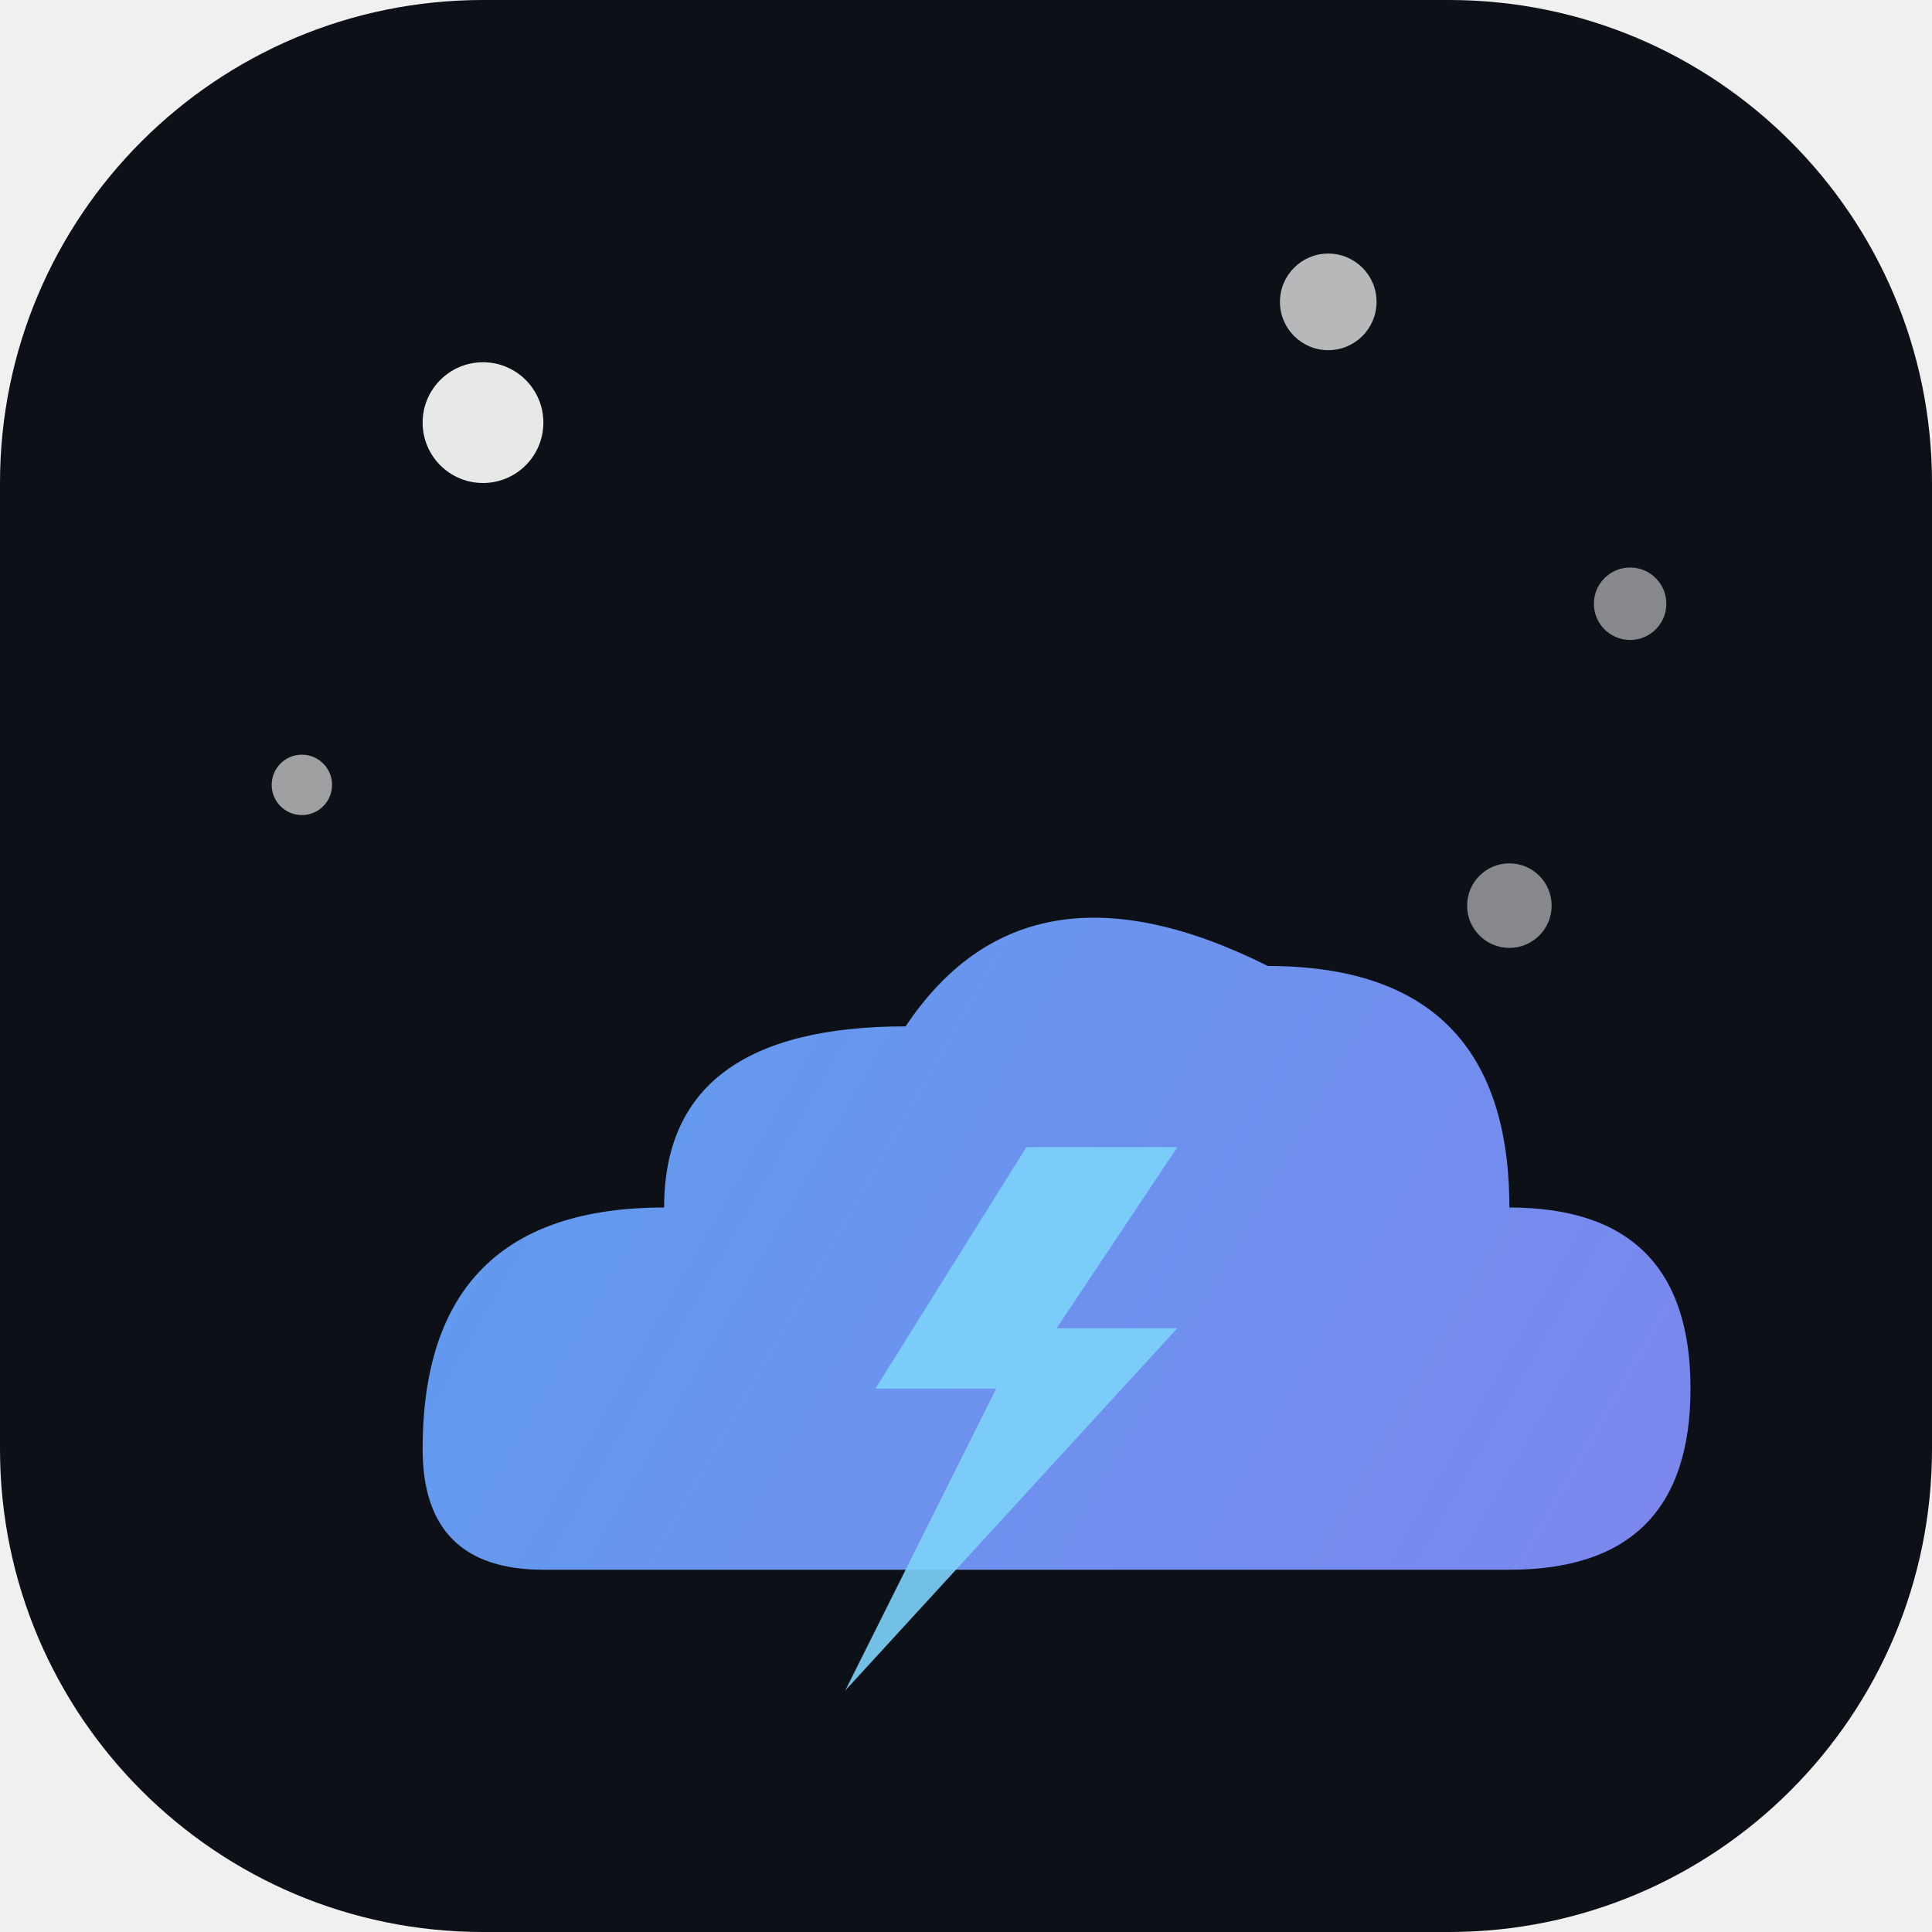
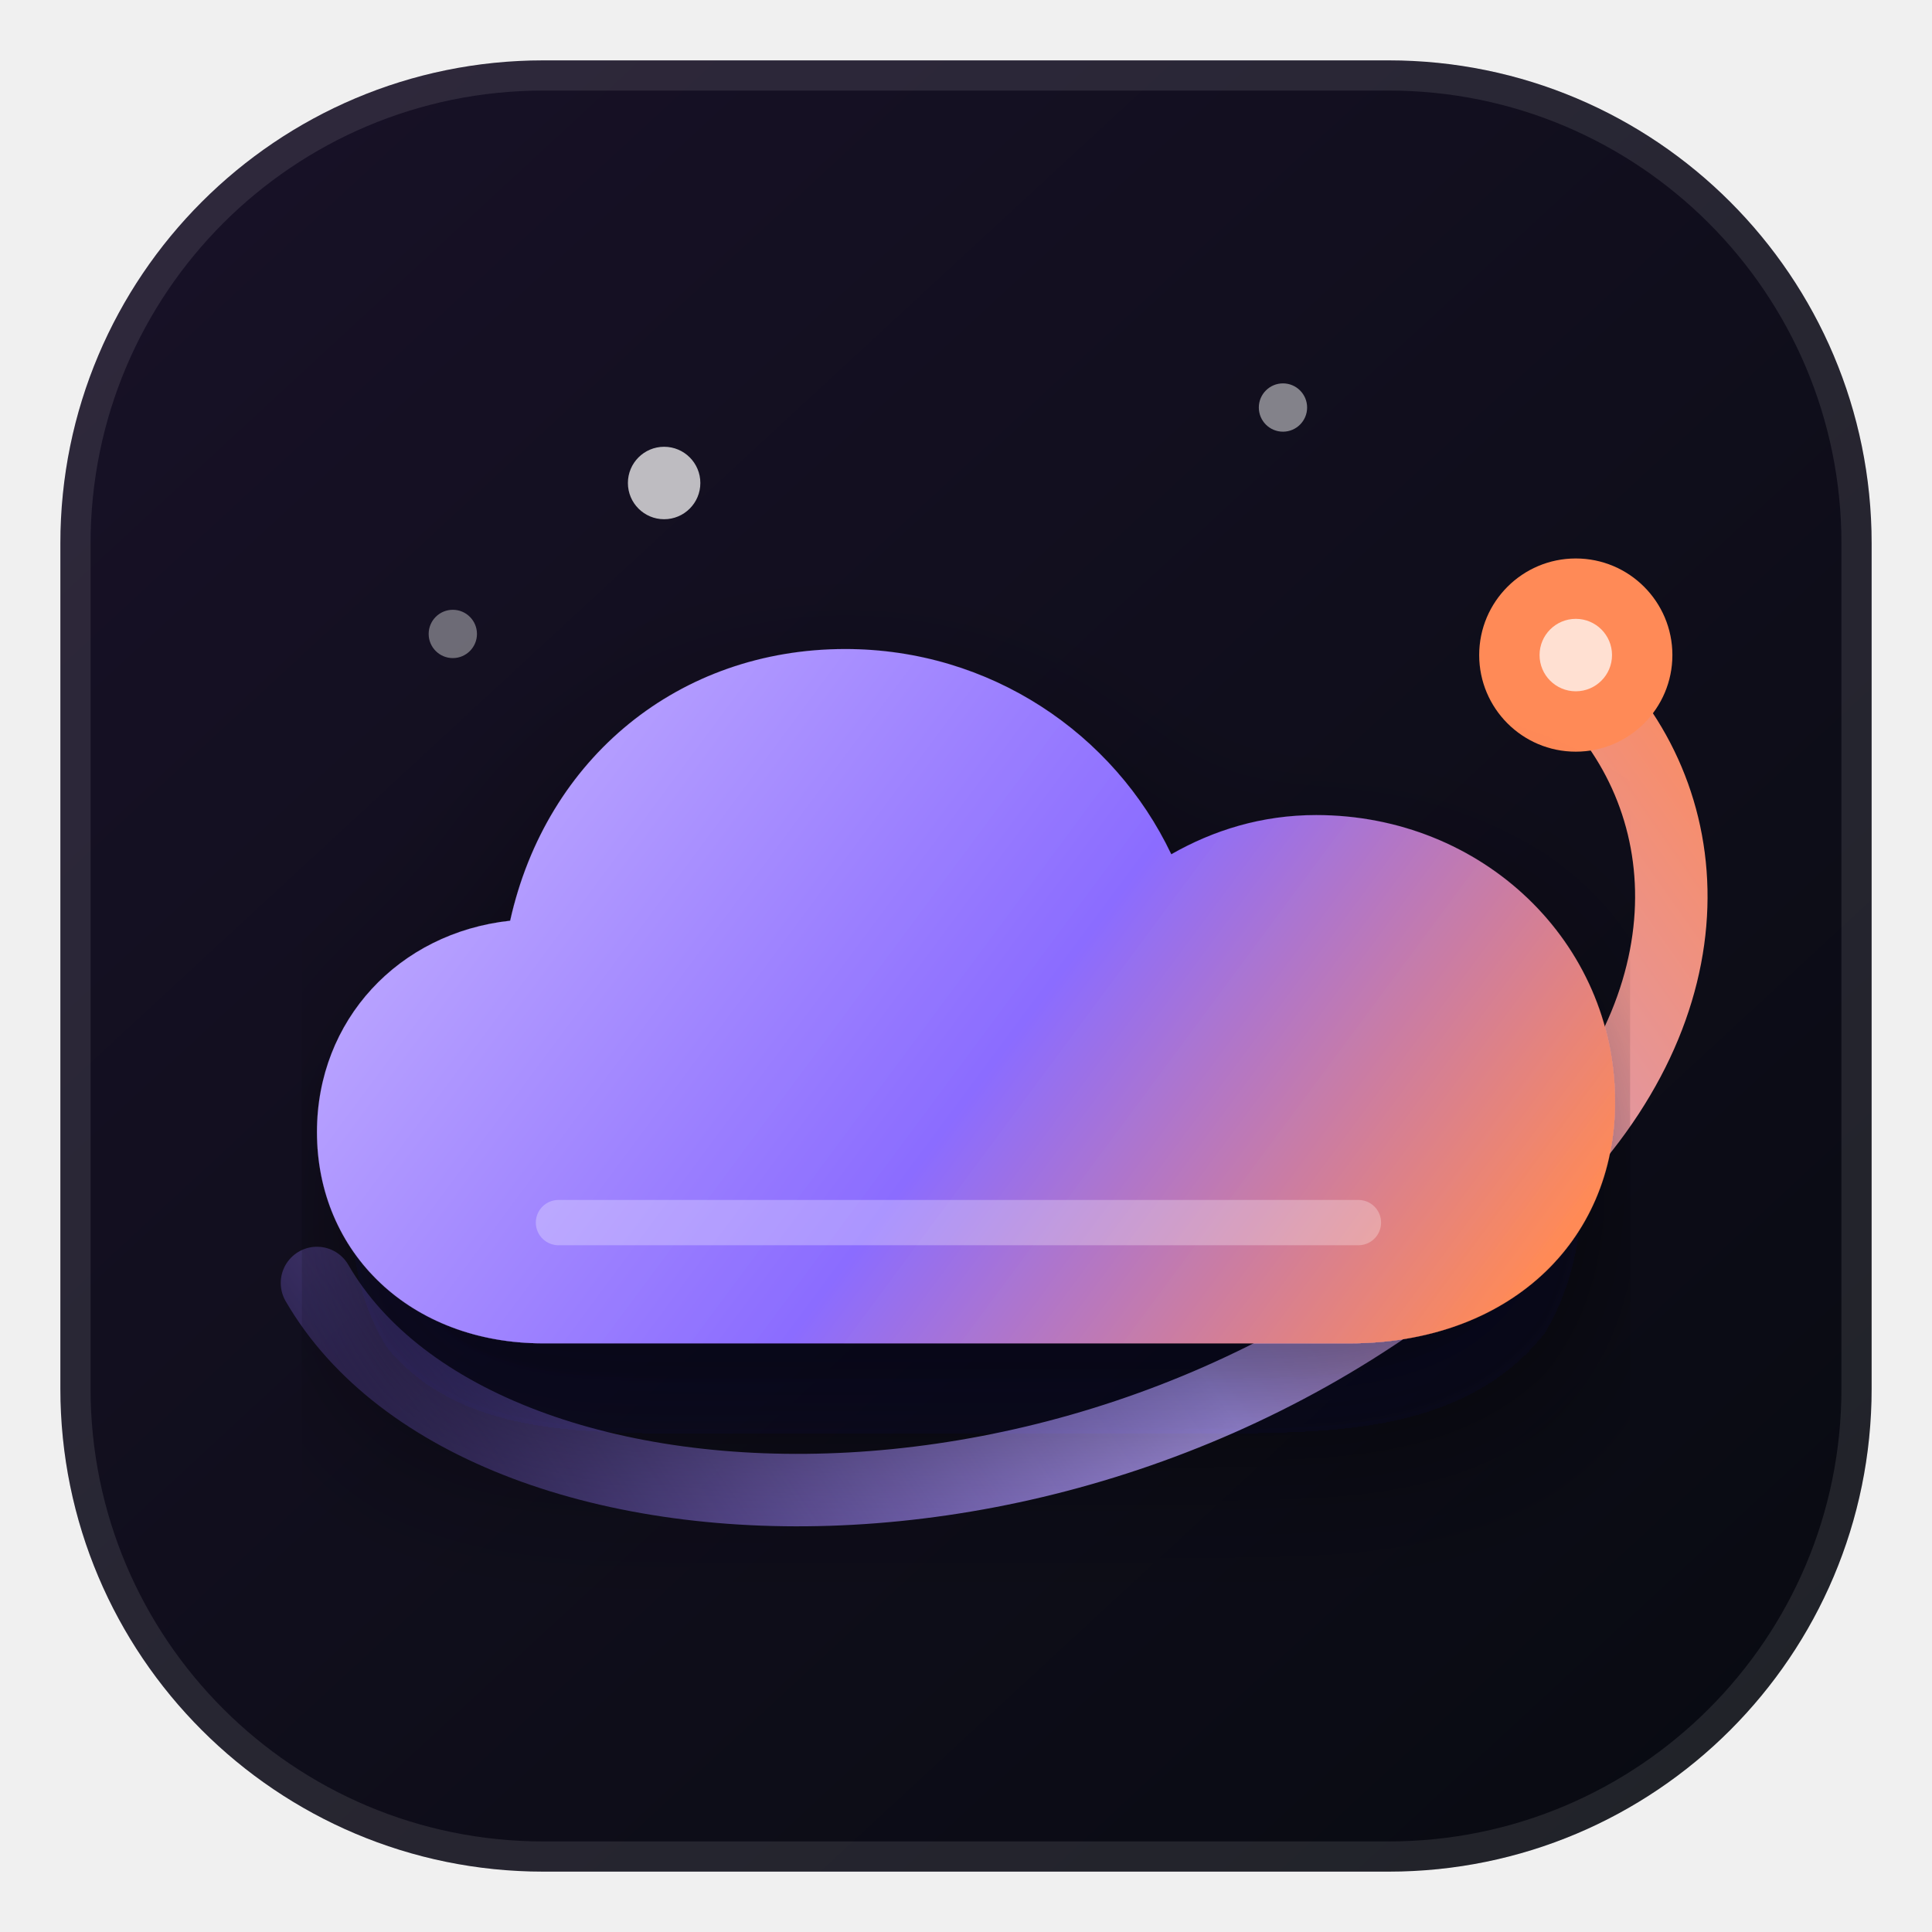
- <svg xmlns="http://www.w3.org/2000/svg" width="32" height="32" viewBox="0 0 32 32" fill="none">
-   <rect width="32" height="32" rx="8" fill="#0d1117" />
-   <circle cx="8" cy="7" r="1" fill="white" opacity="0.9" />
-   <circle cx="22" cy="5" r="0.8" fill="white" opacity="0.7" />
-   <circle cx="27" cy="10" r="0.6" fill="white" opacity="0.5" />
-   <circle cx="5" cy="13" r="0.5" fill="white" opacity="0.6" />
-   <circle cx="25" cy="15" r="0.7" fill="white" opacity="0.5" />
-   <path d="M7 24 Q7 20 11 20 Q11 17 15 17 Q17 14 21 16 Q25 16 25 20 Q28 20 28 23 Q28 26 25 26 H9 Q7 26 7 24Z" fill="url(#cloudGrad)" opacity="0.95" />
-   <path d="M17 19 L14.5 23 H16.5 L14 28 L19.5 22 H17.5 L19.5 19Z" fill="#7dd3fc" opacity="0.9" />
+ <svg xmlns="http://www.w3.org/2000/svg" width="64" height="64" viewBox="0 0 64 64" fill="none">
  <defs>
-     <linearGradient id="cloudGrad" x1="7" y1="14" x2="28" y2="26" gradientUnits="userSpaceOnUse">
-       <stop offset="0%" stop-color="#60a5fa" />
-       <stop offset="100%" stop-color="#818cf8" />
+     <linearGradient id="bg" x1="8" y1="6" x2="57" y2="59" gradientUnits="userSpaceOnUse">
+       <stop stop-color="#171126" />
+       <stop offset="1" stop-color="#090B12" />
    </linearGradient>
+     <linearGradient id="cloud" x1="17" y1="23" x2="48" y2="46" gradientUnits="userSpaceOnUse">
+       <stop stop-color="#BCA7FF" />
+       <stop offset="0.52" stop-color="#8B6CFF" />
+       <stop offset="1" stop-color="#FF8A57" />
+     </linearGradient>
+     <linearGradient id="orbit" x1="10" y1="48" x2="54" y2="17" gradientUnits="userSpaceOnUse">
+       <stop stop-color="#8B6CFF" stop-opacity="0.18" />
+       <stop offset="0.48" stop-color="#BCA7FF" />
+       <stop offset="1" stop-color="#FF8A57" />
+     </linearGradient>
+     <filter id="shadow" x="10" y="15" width="44" height="39" filterUnits="userSpaceOnUse">
+       <feDropShadow dx="0" dy="3" stdDeviation="3" flood-color="#05050A" flood-opacity="0.55" />
+     </filter>
  </defs>
+   <rect x="2" y="2" width="60" height="60" rx="16" fill="url(#bg)" />
+   <rect x="2.5" y="2.5" width="59" height="59" rx="15.5" stroke="white" stroke-opacity="0.1" />
+   <path d="M10.5 42.5C16 52 38.5 52.5 51.5 38.5C57 32.6 56.2 25.8 51.8 22.1" stroke="url(#orbit)" stroke-width="2.4" stroke-linecap="round" />
+   <circle cx="52.2" cy="21.7" r="3.2" fill="#FF8A57" />
+   <circle cx="52.2" cy="21.7" r="1.2" fill="#FFE0D2" />
+   <path d="M18 44.5C13.6 44.5 10.5 41.5 10.5 37.5C10.5 33.8 13.2 30.9 16.9 30.5C18.1 25.1 22.5 21.5 28 21.5C32.8 21.5 36.9 24.3 38.8 28.3C40.2 27.5 41.8 27 43.6 27C49.1 27 53.5 31.2 53.5 36.5C53.5 41.2 49.9 44.5 44.7 44.5H18Z" fill="url(#cloud)" filter="url(#shadow)" />
+   <path d="M18.5 40.5H45" stroke="white" stroke-opacity="0.28" stroke-width="1.5" stroke-linecap="round" />
+   <circle cx="22" cy="16" r="1.2" fill="white" fill-opacity="0.72" />
+   <circle cx="15" cy="21" r="0.8" fill="white" fill-opacity="0.38" />
+   <circle cx="42.5" cy="13.5" r="0.8" fill="white" fill-opacity="0.48" />
</svg>
